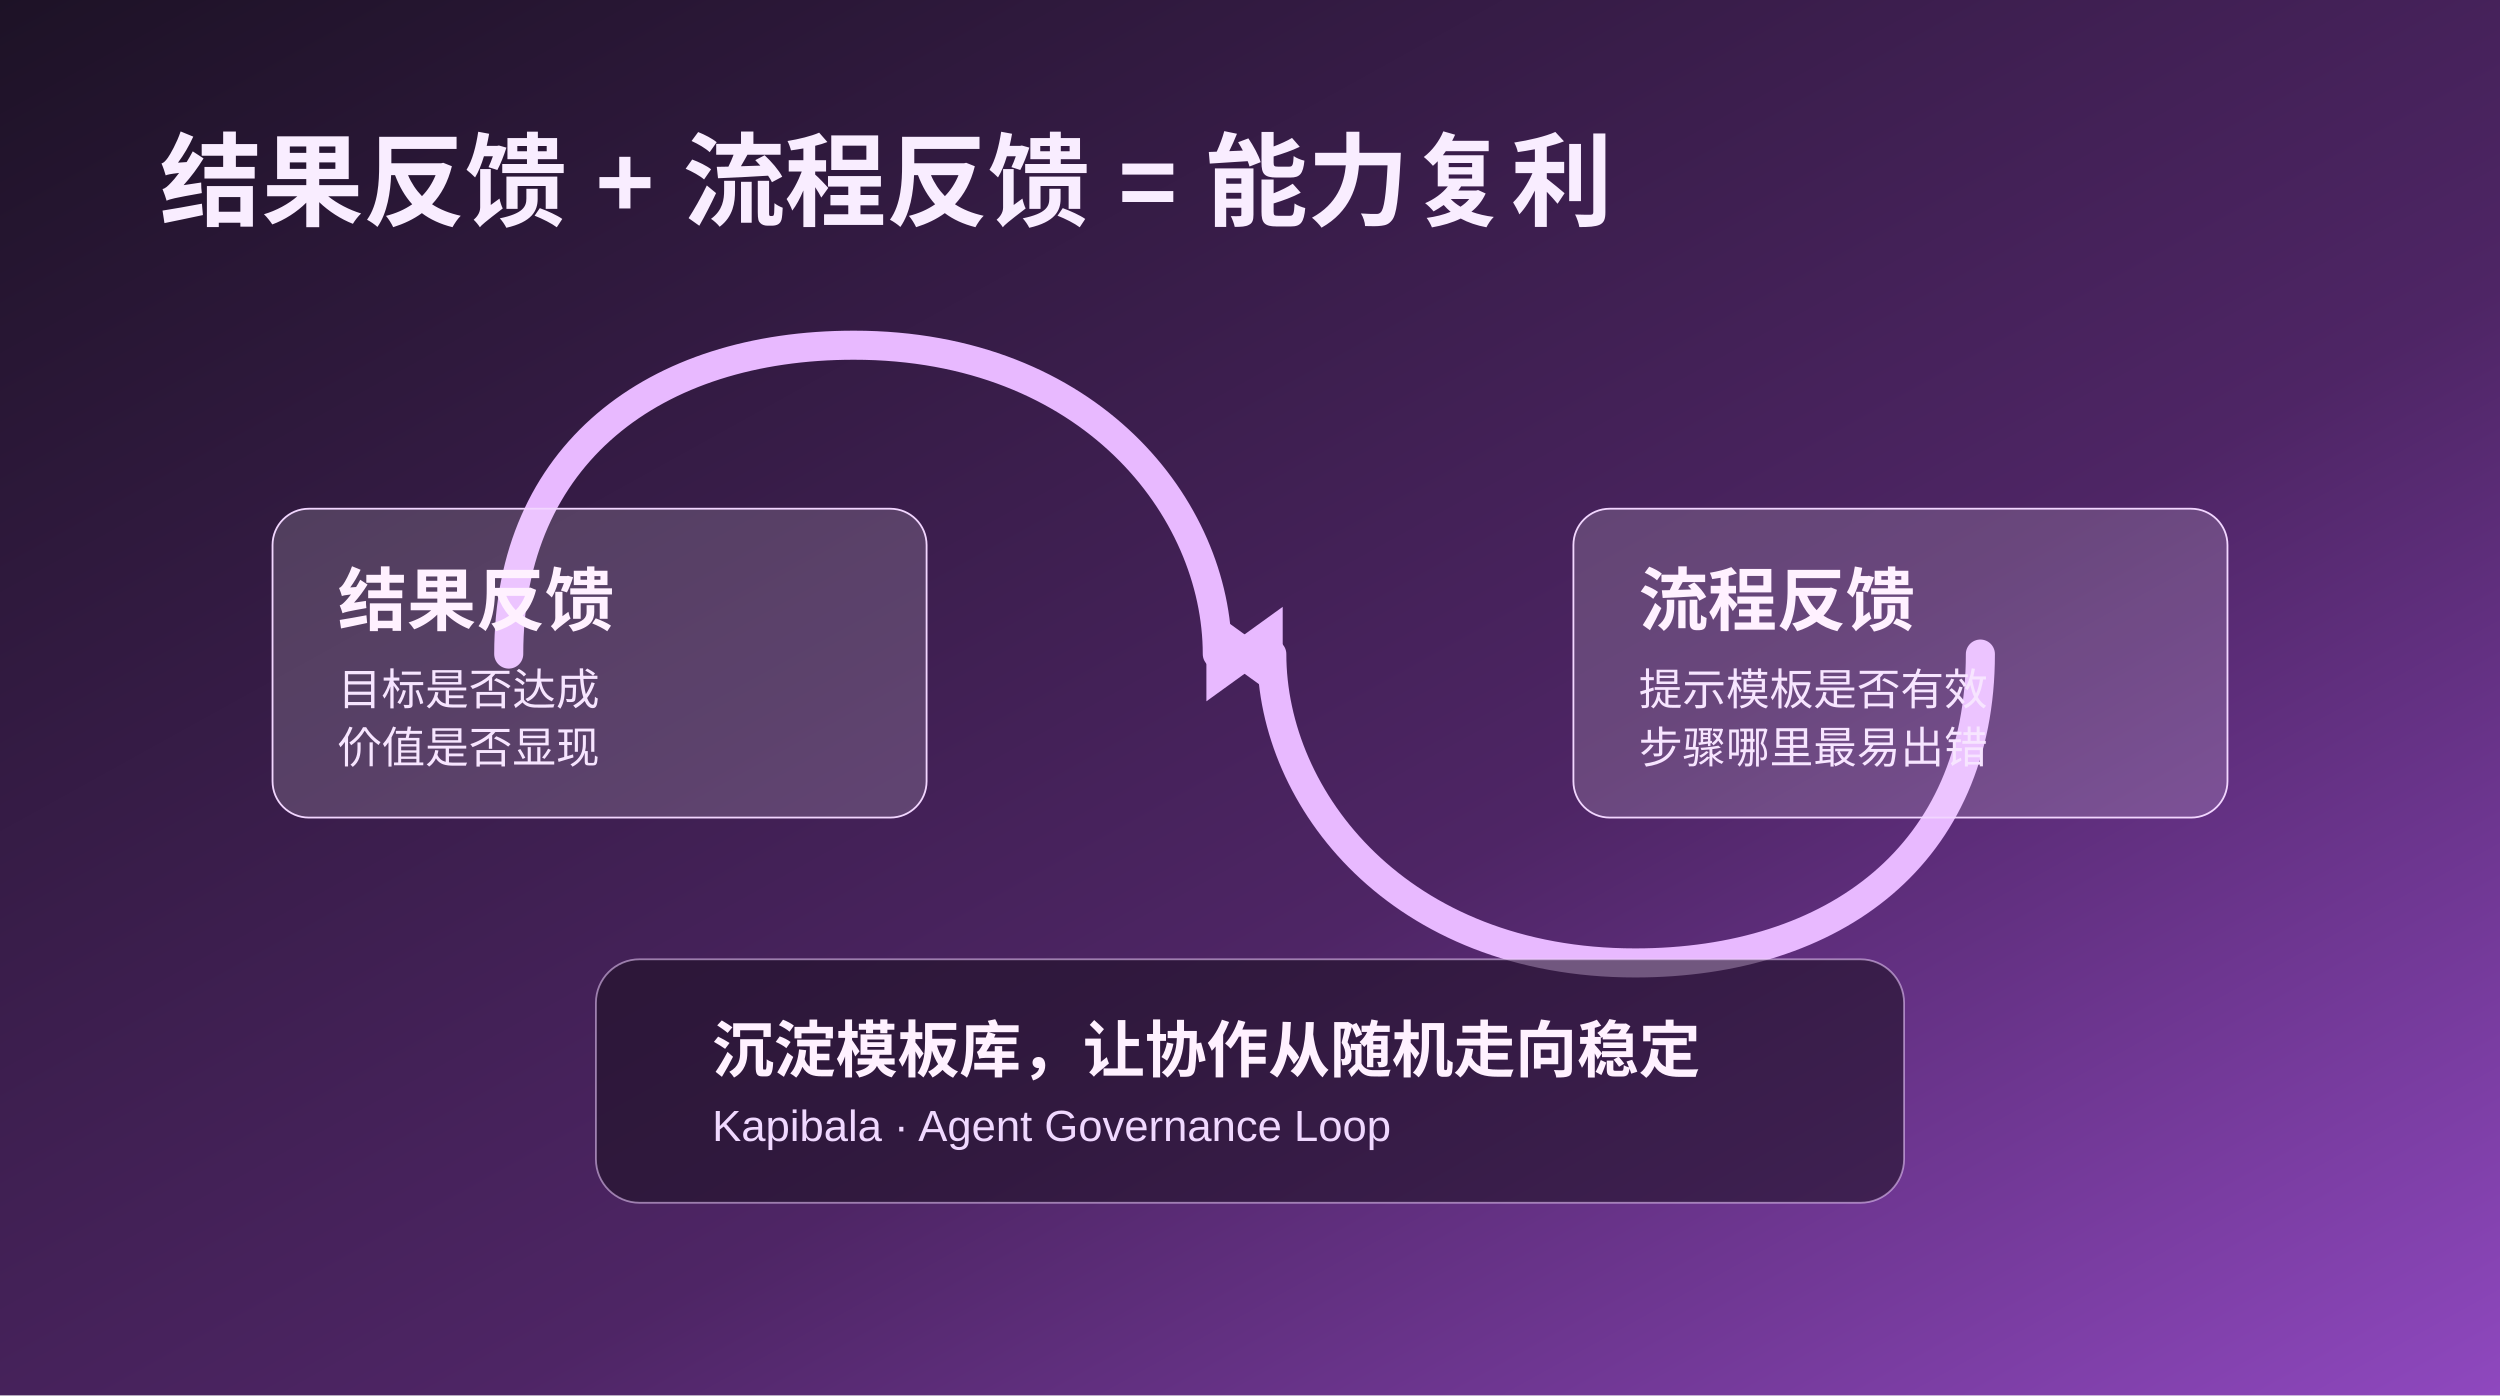
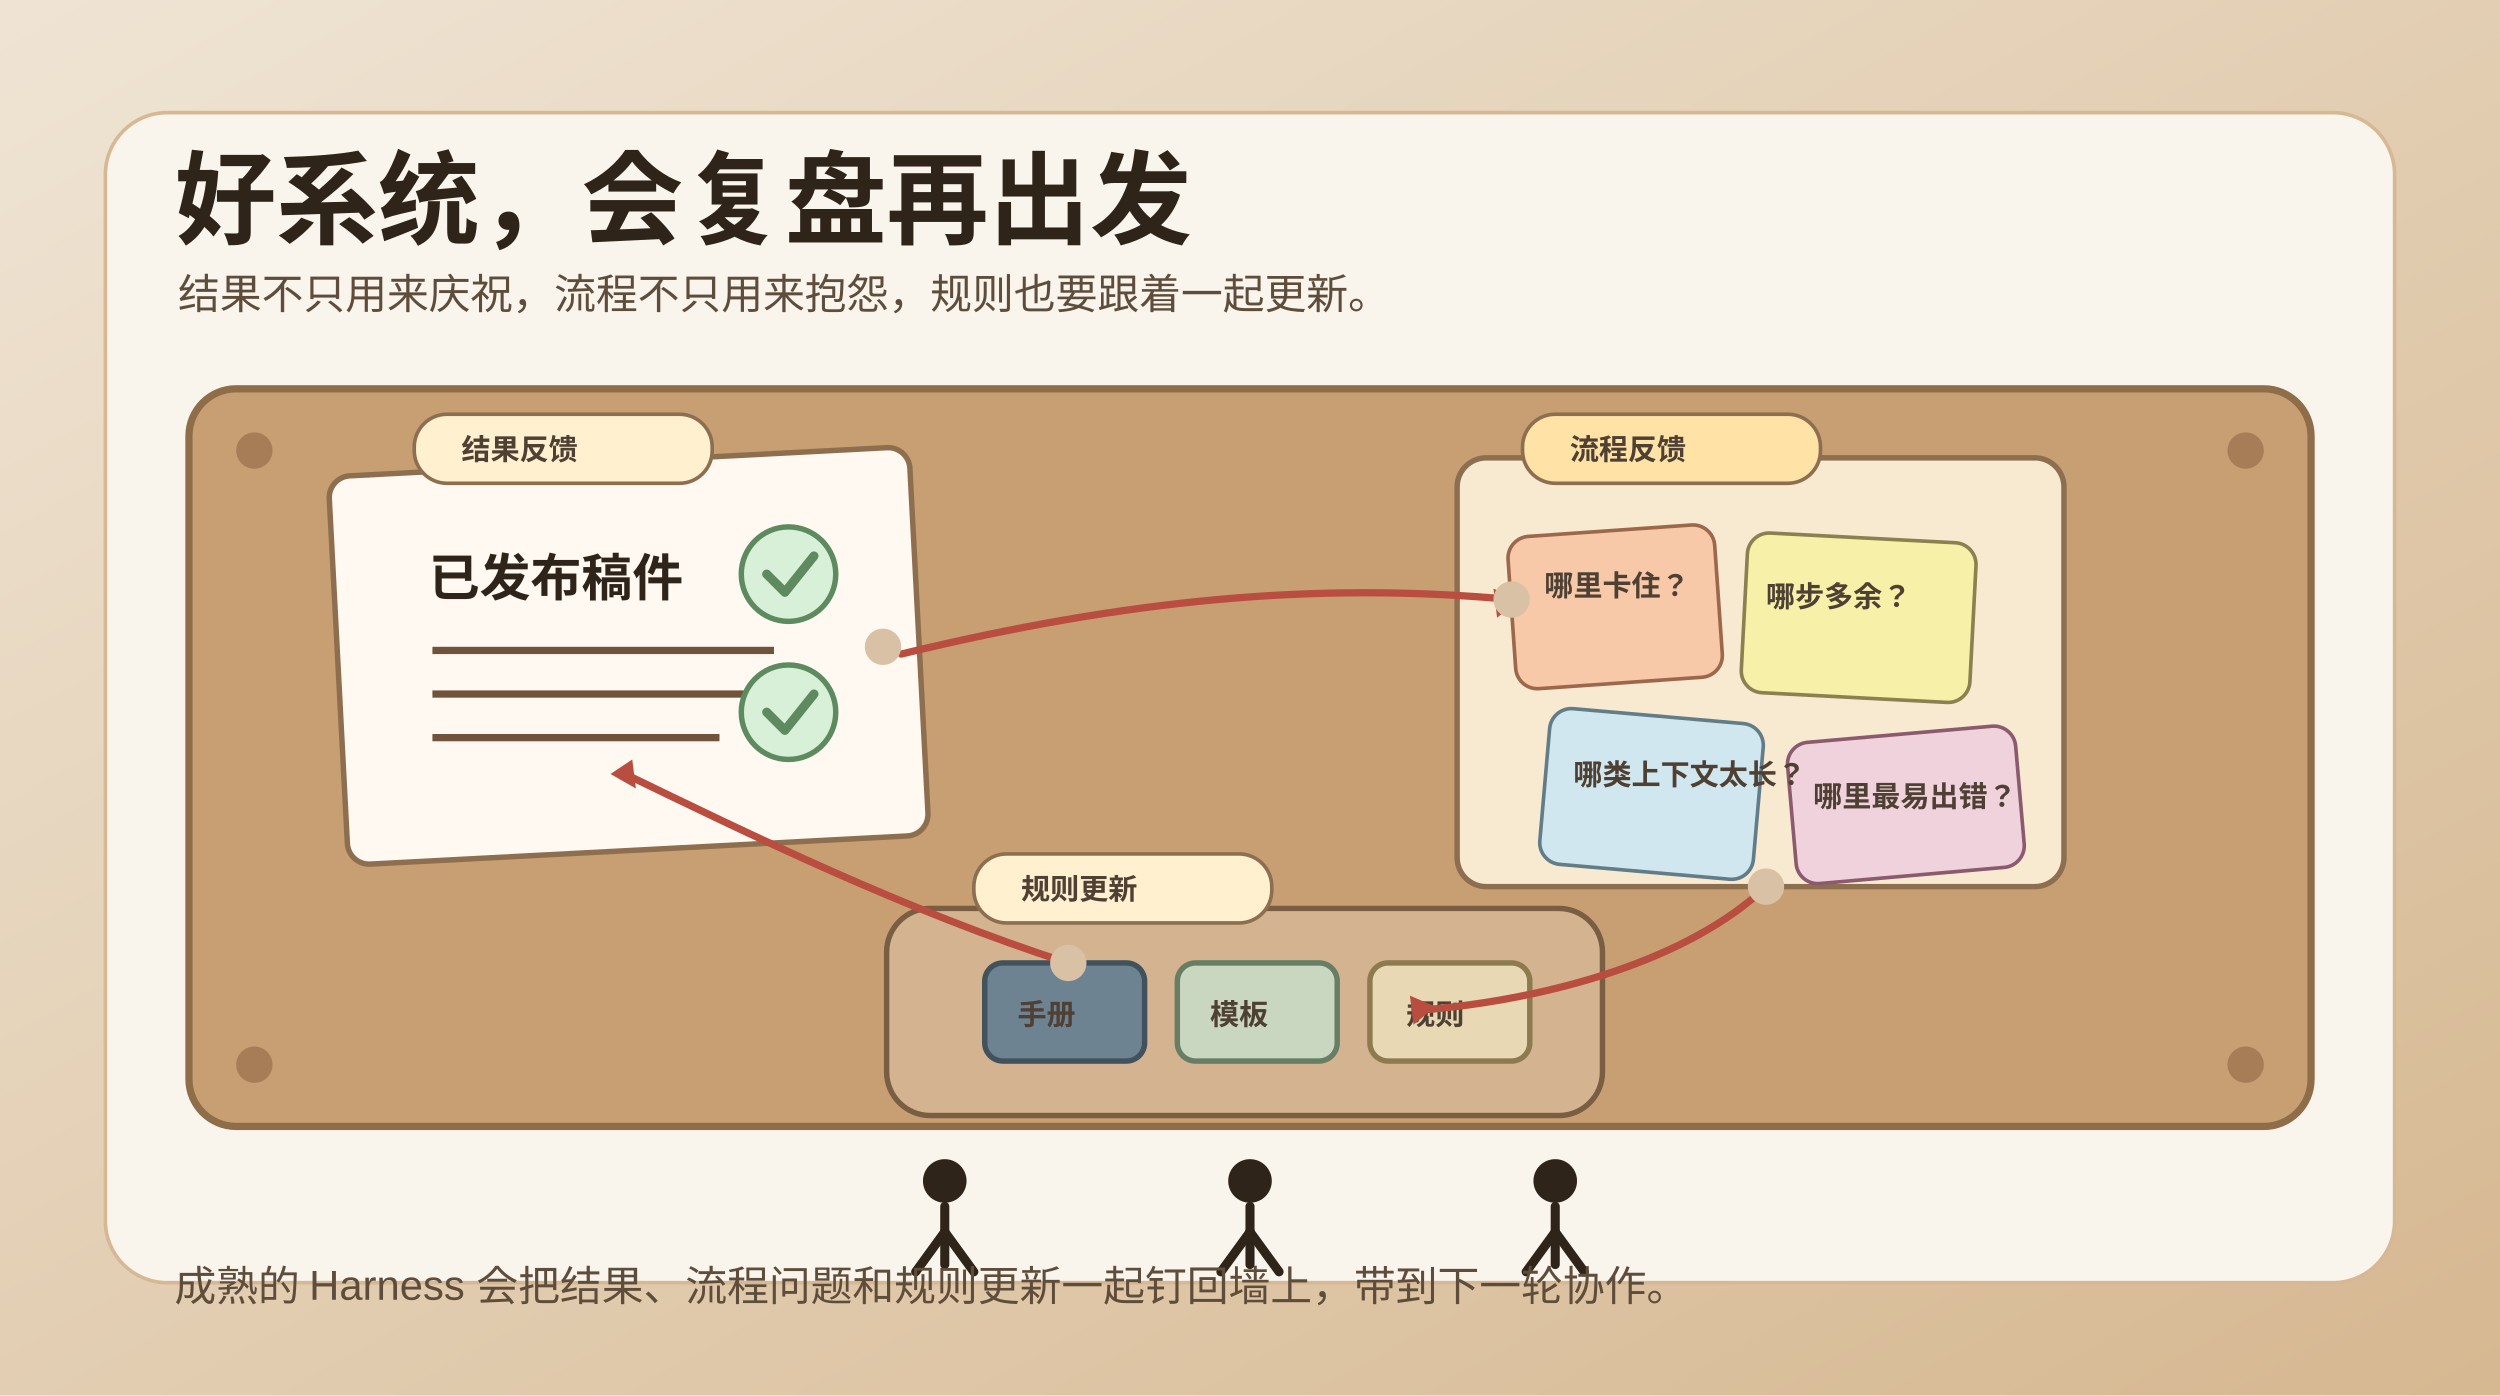
- <svg xmlns="http://www.w3.org/2000/svg" viewBox="0 0 1376 768" role="img" aria-label="复利闭环">
+ <svg xmlns="http://www.w3.org/2000/svg" viewBox="0 0 1376 768" role="img" aria-label="复盘墙闭环，比喻成熟的 agent harness 会把结果、流程和规则更新带回下一轮协作">
  <defs>
-     <linearGradient id="bg3" x1="0%" y1="0%" x2="100%" y2="100%">
-       <stop offset="0%" stop-color="#1d1226" />
-       <stop offset="60%" stop-color="#4e2565" />
-       <stop offset="100%" stop-color="#8f48bf" />
+     <linearGradient id="bg-wall" x1="0%" y1="0%" x2="100%" y2="100%">
+       <stop offset="0%" stop-color="#efe4d4" />
+       <stop offset="100%" stop-color="#d6b891" />
    </linearGradient>
+     <style>
+       .title { font: 700 56px Georgia, "Times New Roman", serif; fill: #2f241a; }
+       .subtitle { font: 500 23px "Helvetica Neue", Arial, sans-serif; fill: #5f4d3b; }
+       .label { font: 700 28px "Helvetica Neue", Arial, sans-serif; fill: #2f241a; }
+       .small { font: 600 18px "Helvetica Neue", Arial, sans-serif; fill: #4f4034; }
+       .tiny { font: 700 16px "Helvetica Neue", Arial, sans-serif; fill: #4f4034; }
+     </style>
  </defs>
-   <rect width="1376" height="768" fill="url(#bg3)" />
-   <text x="88" y="120" font-size="56" fill="#f9edff" font-family="Arial, sans-serif" font-weight="700">结果反馈 + 流程反馈 = 能力复利</text>
-   <g fill="none" stroke="#e8b9ff" stroke-width="16" stroke-linecap="round">
-     <path d="M280 360 C280 250 360 190 470 190 C600 190 670 280 670 360" />
-     <path d="M1090 360 C1090 470 1010 530 900 530 C770 530 700 440 700 360" />
-   </g>
-   <polygon points="664,334 700,360 664,386" fill="#e8b9ff" />
-   <polygon points="706,334 670,360 706,386" fill="#e8b9ff" />
-   <g font-family="Arial, sans-serif">
-     <rect x="150" y="280" width="360" height="170" rx="20" fill="#ffffff" fill-opacity="0.16" stroke="#f2d6ff" />
-     <text x="186" y="344" font-size="38" fill="#fff1ff" font-weight="700">结果反馈</text>
-     <text x="186" y="388" font-size="24" fill="#f7e5ff">目标是否达成</text>
-     <text x="186" y="420" font-size="24" fill="#f7e5ff">价值是否显现</text>
-     <rect x="866" y="280" width="360" height="170" rx="20" fill="#ffffff" fill-opacity="0.16" stroke="#f2d6ff" />
-     <text x="902" y="344" font-size="38" fill="#fff1ff" font-weight="700">流程反馈</text>
-     <text x="902" y="388" font-size="24" fill="#f7e5ff">提示模板是否有效</text>
-     <text x="902" y="420" font-size="24" fill="#f7e5ff">步骤哪里最易出错</text>
-   </g>
-   <rect x="328" y="528" width="720" height="134" rx="24" fill="#1c1024" fill-opacity="0.58" stroke="#efcfff" stroke-opacity="0.55" />
-   <text x="392" y="590" font-size="34" fill="#fff1ff" font-family="Arial, sans-serif" font-weight="700">沉淀模板库，让协作从随机走向稳定</text>
-   <text x="392" y="628" font-size="24" fill="#f0d8ff" font-family="Arial, sans-serif">Kapibala · Agent Governance Loop</text>
+   <rect width="1376" height="768" fill="url(#bg-wall)" />
+   <rect x="58" y="62" width="1260" height="644" rx="34" fill="#f9f4ec" stroke="#d7b894" stroke-width="2" />
+   <text x="96" y="130" class="title">好系统，会复盘再出发</text>
+   <text x="98" y="170" class="subtitle">结果不只用来庆祝，流程不只用来抱怨，规则也要跟着一起更新。</text>
+   <rect x="104" y="214" width="1168" height="406" rx="26" fill="#c79f73" stroke="#8f6d49" stroke-width="4" />
+   <circle cx="140" cy="248" r="10" fill="#a77d57" />
+   <circle cx="1236" cy="248" r="10" fill="#a77d57" />
+   <circle cx="140" cy="586" r="10" fill="#a77d57" />
+   <circle cx="1236" cy="586" r="10" fill="#a77d57" />
+   <rect x="186" y="254" width="320" height="214" rx="12" fill="#fff9f1" stroke="#8d6e4f" stroke-width="3" transform="rotate(-3 346 361)" />
+   <rect x="228" y="228" width="164" height="38" rx="18" fill="#fff0cf" stroke="#8d6e4f" stroke-width="2" />
+   <text x="254" y="253" class="tiny">结果反馈</text>
+   <text x="236" y="328" class="label">已发布稿件</text>
+   <line x1="238" y1="358" x2="426" y2="358" stroke="#70533a" stroke-width="4" />
+   <line x1="238" y1="382" x2="442" y2="382" stroke="#70533a" stroke-width="4" />
+   <line x1="238" y1="406" x2="396" y2="406" stroke="#70533a" stroke-width="4" />
+   <circle cx="434" cy="316" r="26" fill="#d7f0d7" stroke="#5e8a5f" stroke-width="3" />
+   <path d="M422 316 L432 326 L448 306" fill="none" stroke="#5e8a5f" stroke-width="5" stroke-linecap="round" stroke-linejoin="round" />
+   <circle cx="434" cy="392" r="26" fill="#d7f0d7" stroke="#5e8a5f" stroke-width="3" />
+   <path d="M422 392 L432 402 L448 382" fill="none" stroke="#5e8a5f" stroke-width="5" stroke-linecap="round" stroke-linejoin="round" />
+   <rect x="802" y="252" width="334" height="236" rx="16" fill="#f7ead0" stroke="#8d6e4f" stroke-width="3" />
+   <rect x="838" y="228" width="164" height="38" rx="18" fill="#ffe2a6" stroke="#8d6e4f" stroke-width="2" />
+   <text x="864" y="253" class="tiny">流程反馈</text>
+   <rect x="832" y="292" width="114" height="84" rx="12" fill="#f8c9a8" stroke="#9d674c" stroke-width="2" transform="rotate(-4 889 334)" />
+   <rect x="960" y="296" width="126" height="88" rx="12" fill="#f6f0a9" stroke="#8b8050" stroke-width="2" transform="rotate(3 1023 340)" />
+   <rect x="850" y="394" width="118" height="86" rx="12" fill="#d1e7f0" stroke="#627d88" stroke-width="2" transform="rotate(5 909 437)" />
+   <rect x="986" y="404" width="126" height="78" rx="12" fill="#f0d2dd" stroke="#8b5a6e" stroke-width="2" transform="rotate(-5 1049 443)" />
+   <text x="850" y="328" class="tiny">哪里卡住？</text>
+   <text x="972" y="334" class="tiny">哪步多余？</text>
+   <text x="866" y="432" class="tiny">哪类上下文太长？</text>
+   <text x="998" y="444" class="tiny">哪里最易出错？</text>
+   <rect x="488" y="500" width="394" height="114" rx="24" fill="#d4b390" stroke="#7a5e43" stroke-width="3" />
+   <rect x="536" y="470" width="164" height="38" rx="18" fill="#fff0cf" stroke="#8d6e4f" stroke-width="2" />
+   <text x="562" y="495" class="tiny">规则更新</text>
+   <rect x="542" y="530" width="88" height="54" rx="10" fill="#6e8391" stroke="#42525d" stroke-width="3" />
+   <rect x="648" y="530" width="88" height="54" rx="10" fill="#c9d7c1" stroke="#687e64" stroke-width="3" />
+   <rect x="754" y="530" width="88" height="54" rx="10" fill="#e8d8b4" stroke="#8d7a4f" stroke-width="3" />
+   <text x="560" y="564" class="tiny" fill="#f8fbfd">手册</text>
+   <text x="666" y="564" class="tiny">模板</text>
+   <text x="774" y="564" class="tiny">规则</text>
+   <path d="M496 360 C620 330 724 320 832 330" fill="none" stroke="#b94d40" stroke-width="4" stroke-linecap="round" />
+   <path d="M972 488 C930 528 854 550 782 556" fill="none" stroke="#b94d40" stroke-width="4" stroke-linecap="round" />
+   <path d="M588 530 C500 502 410 458 344 426" fill="none" stroke="#b94d40" stroke-width="4" stroke-linecap="round" />
+   <polygon points="822,324 836,330 824,340" fill="#b94d40" />
+   <polygon points="776,548 790,554 778,564" fill="#b94d40" />
+   <polygon points="348,418 336,426 350,434" fill="#b94d40" />
+   <circle cx="486" cy="356" r="10" fill="#d8c1a4" />
+   <circle cx="832" cy="330" r="10" fill="#d8c1a4" />
+   <circle cx="972" cy="488" r="10" fill="#d8c1a4" />
+   <circle cx="588" cy="530" r="10" fill="#d8c1a4" />
+   <circle cx="520" cy="650" r="12" fill="#2f241a" />
+   <circle cx="688" cy="650" r="12" fill="#2f241a" />
+   <circle cx="856" cy="650" r="12" fill="#2f241a" />
+   <line x1="520" y1="664" x2="520" y2="696" stroke="#2f241a" stroke-width="5" stroke-linecap="round" />
+   <line x1="688" y1="664" x2="688" y2="696" stroke="#2f241a" stroke-width="5" stroke-linecap="round" />
+   <line x1="856" y1="664" x2="856" y2="696" stroke="#2f241a" stroke-width="5" stroke-linecap="round" />
+   <line x1="520" y1="678" x2="504" y2="700" stroke="#2f241a" stroke-width="5" stroke-linecap="round" />
+   <line x1="520" y1="678" x2="536" y2="700" stroke="#2f241a" stroke-width="5" stroke-linecap="round" />
+   <line x1="688" y1="678" x2="672" y2="700" stroke="#2f241a" stroke-width="5" stroke-linecap="round" />
+   <line x1="688" y1="678" x2="704" y2="700" stroke="#2f241a" stroke-width="5" stroke-linecap="round" />
+   <line x1="856" y1="678" x2="840" y2="700" stroke="#2f241a" stroke-width="5" stroke-linecap="round" />
+   <line x1="856" y1="678" x2="872" y2="700" stroke="#2f241a" stroke-width="5" stroke-linecap="round" />
+   <text x="96" y="716" class="subtitle">成熟的 Harness 会把结果、流程问题和规则更新一起钉回墙上，带到下一轮协作。</text>
</svg>
